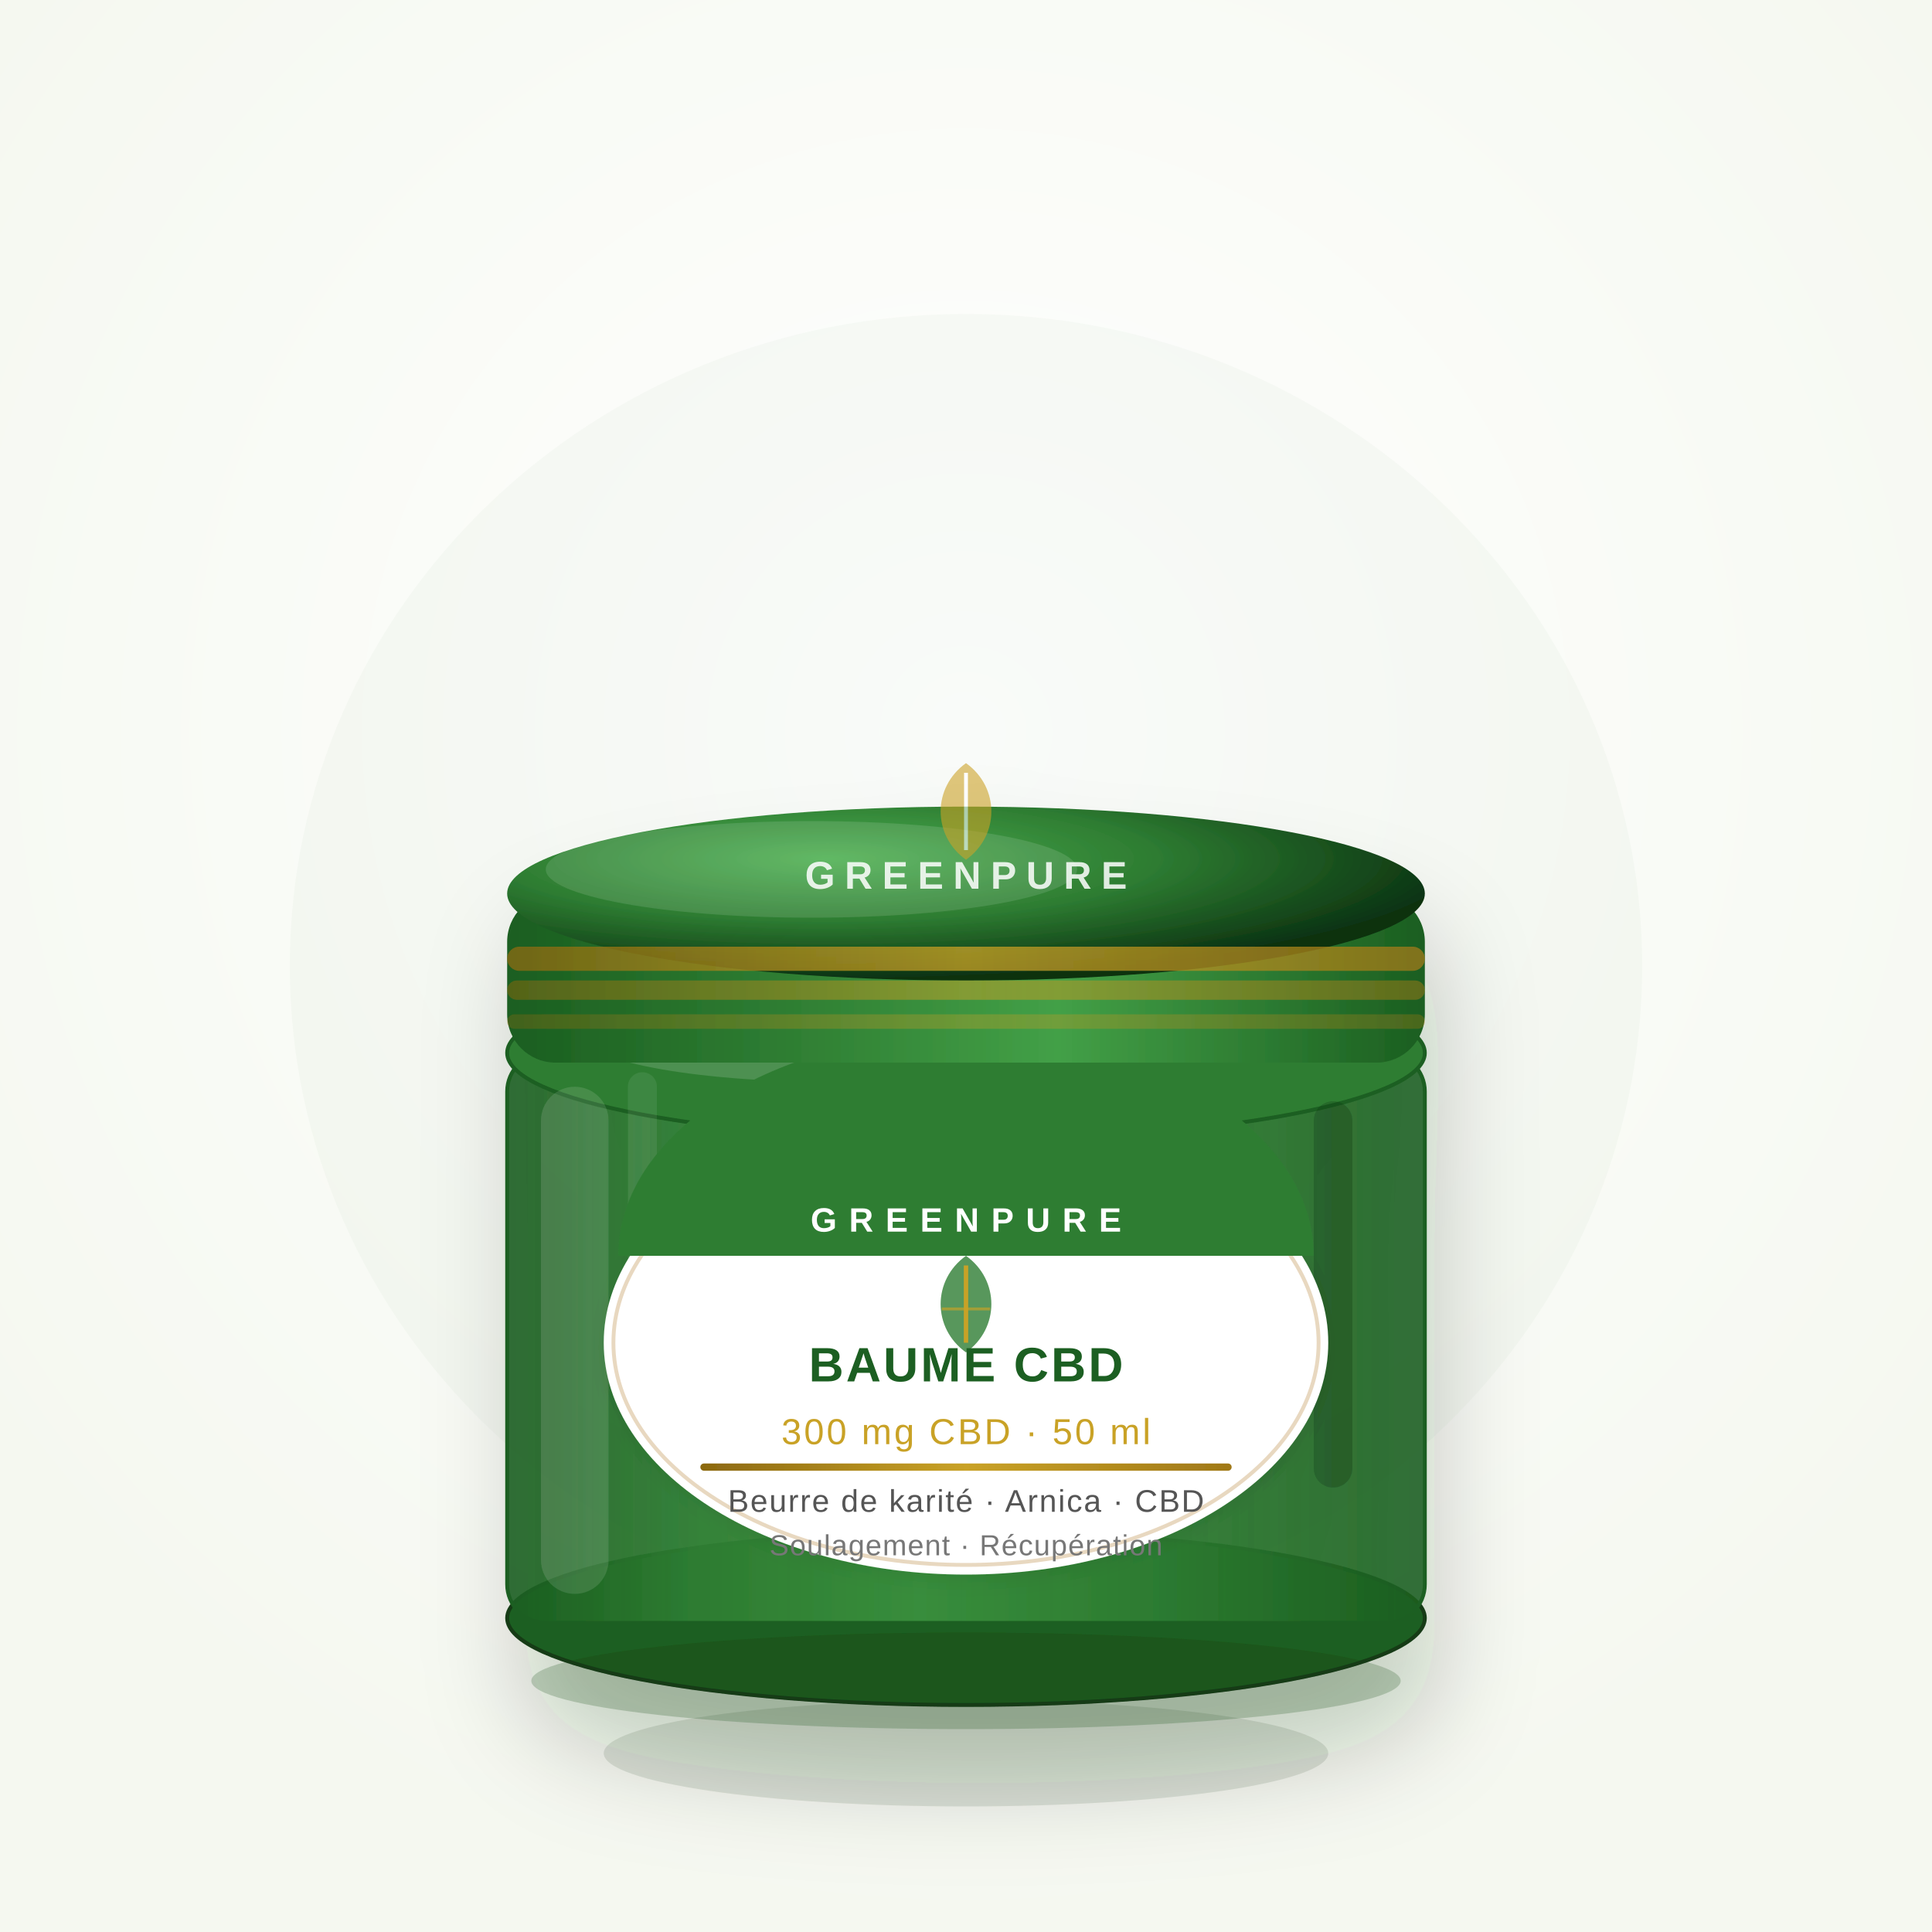
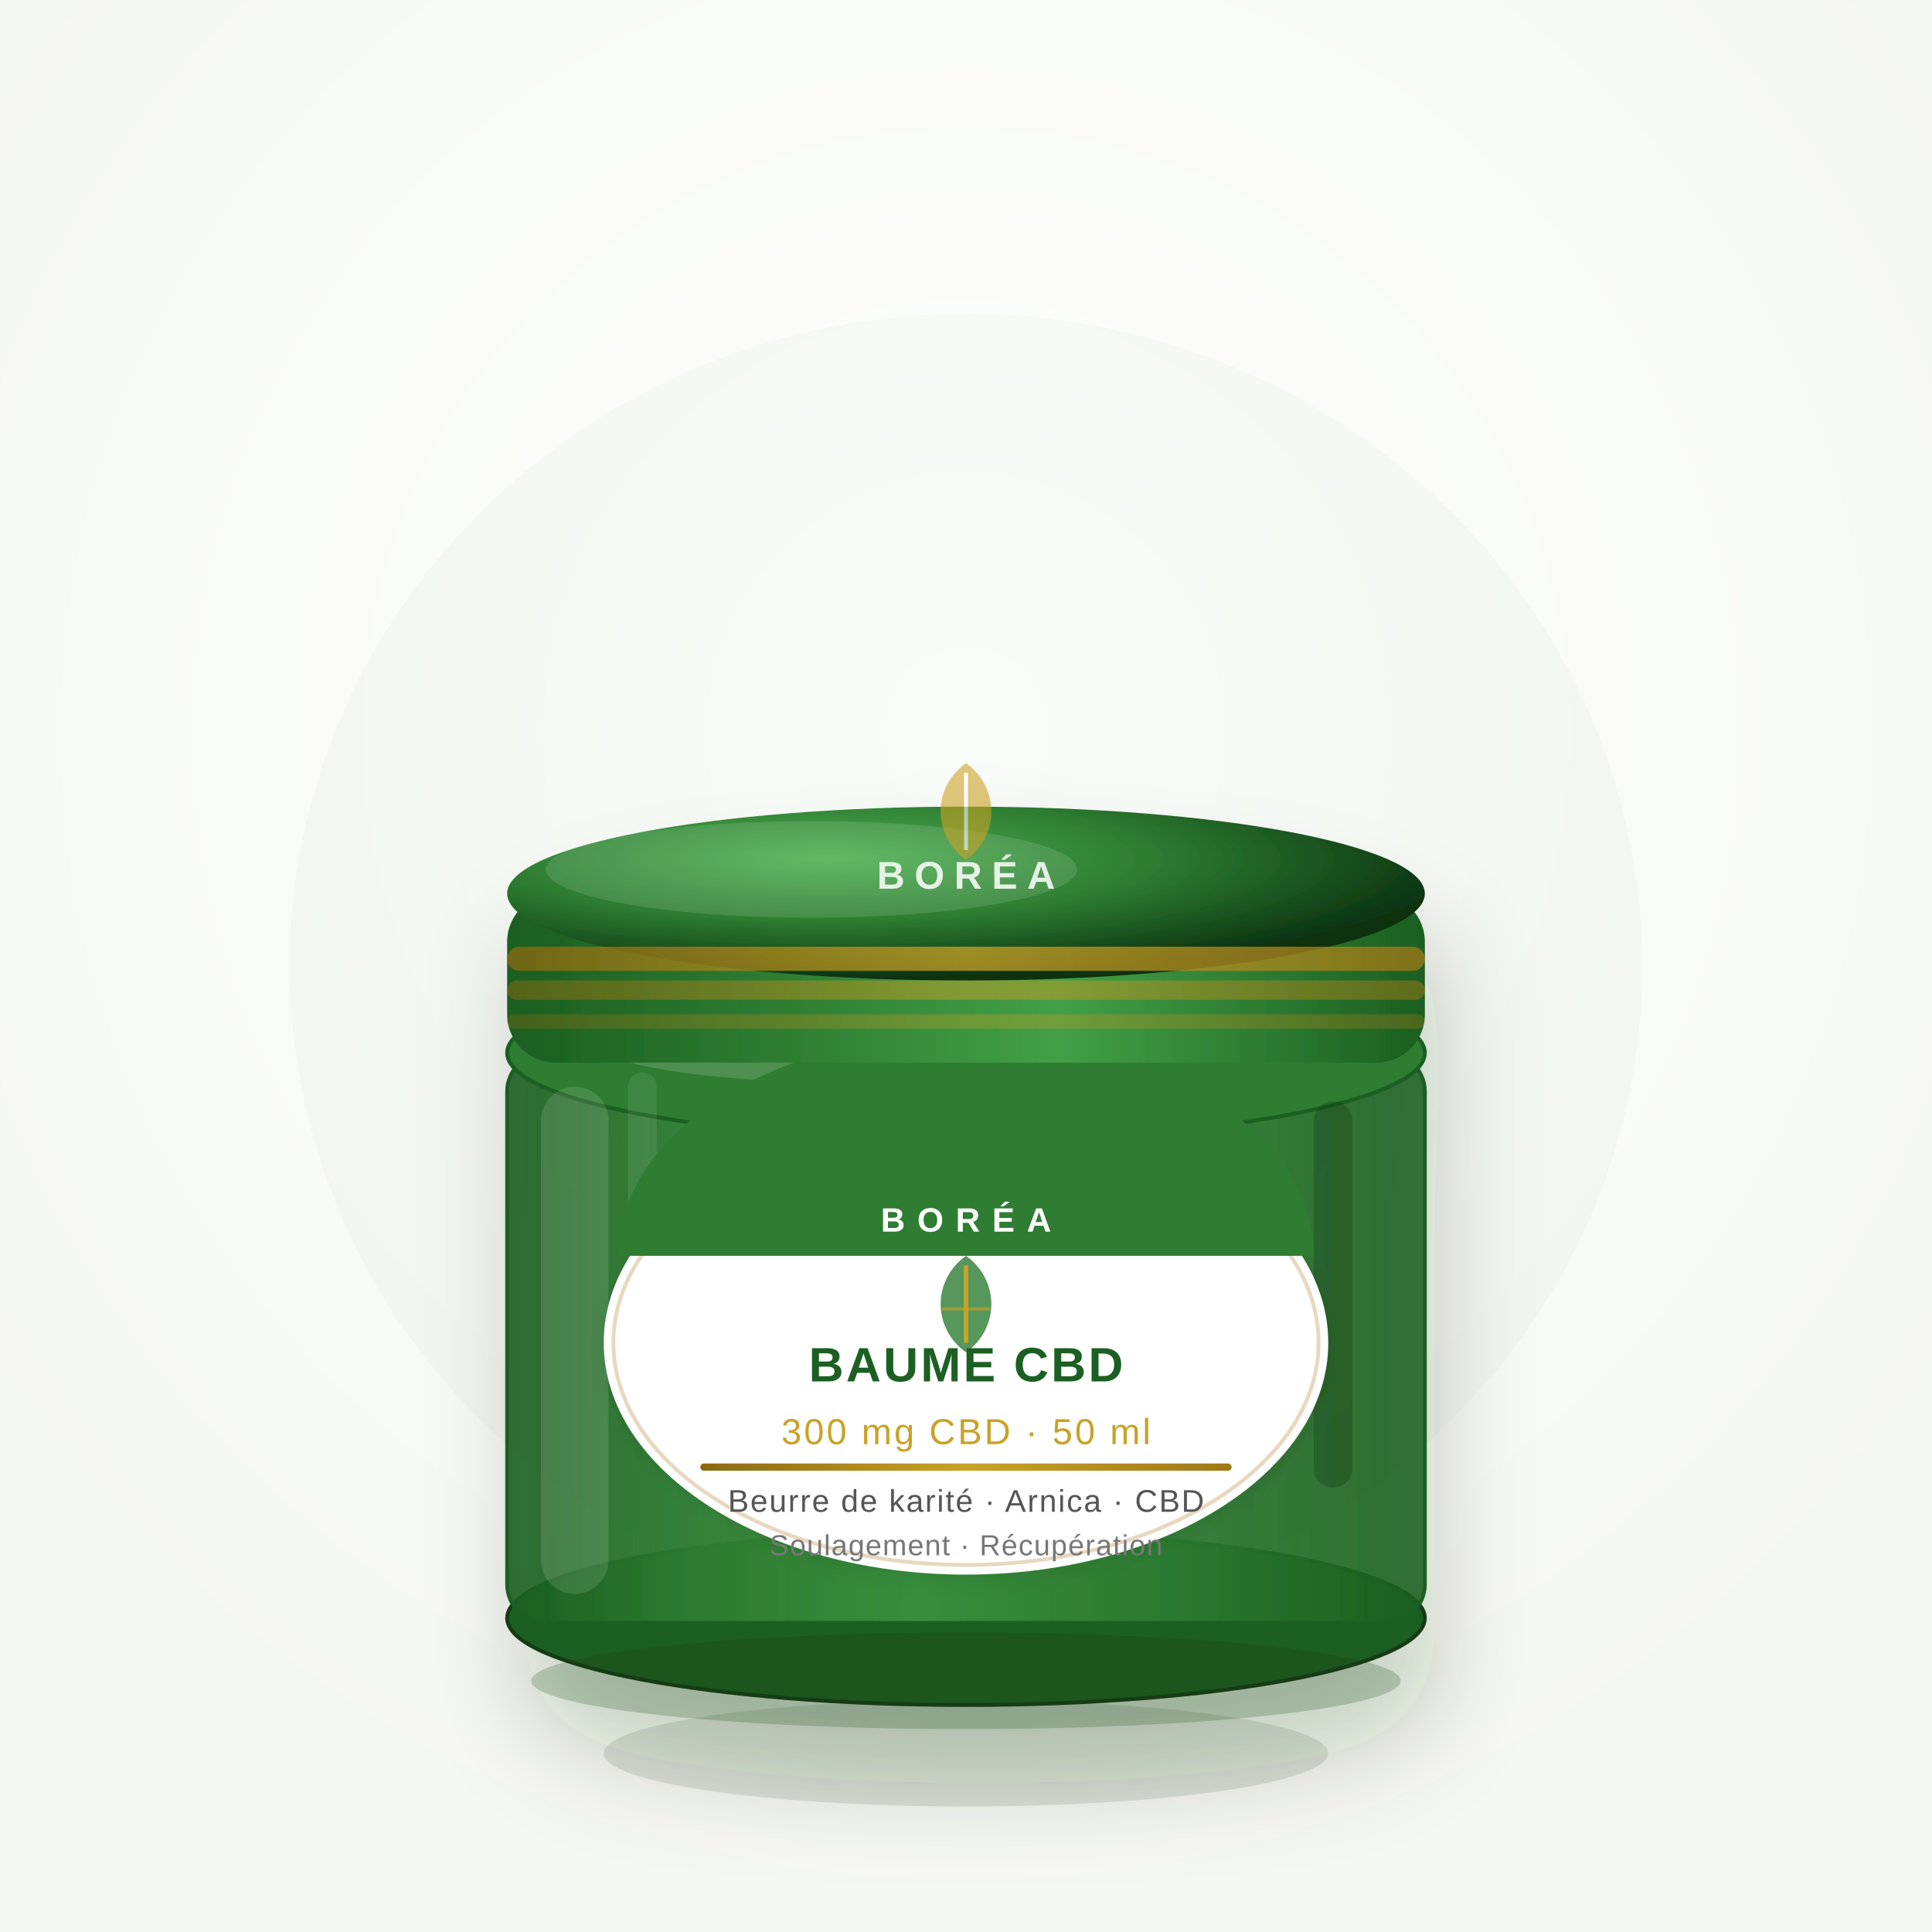
<svg xmlns="http://www.w3.org/2000/svg" viewBox="0 0 400 400" width="400" height="400">
  <defs>
    <radialGradient id="bg-bc" cx="50%" cy="38%" r="62%">
      <stop offset="0%" stop-color="#ffffff" />
      <stop offset="100%" stop-color="#f5f8f0" />
    </radialGradient>
    <linearGradient id="tin-bc" x1="0%" y1="0%" x2="100%" y2="0%">
      <stop offset="0%" stop-color="#1b5e20" stop-opacity="0.9" />
      <stop offset="20%" stop-color="#2e7d32" stop-opacity="0.95" />
      <stop offset="45%" stop-color="#388e3c" stop-opacity="0.98" />
      <stop offset="70%" stop-color="#2e7d32" stop-opacity="0.95" />
      <stop offset="100%" stop-color="#1b5e20" stop-opacity="0.88" />
    </linearGradient>
    <linearGradient id="tin-lid-bc" x1="0%" y1="0%" x2="100%" y2="0%">
      <stop offset="0%" stop-color="#1b5e20" />
      <stop offset="30%" stop-color="#2e7d32" />
      <stop offset="60%" stop-color="#43a047" />
      <stop offset="100%" stop-color="#1b5e20" />
    </linearGradient>
    <radialGradient id="tin-lid-top-bc" cx="35%" cy="30%" r="70%">
      <stop offset="0%" stop-color="#4caf50" />
      <stop offset="50%" stop-color="#2e7d32" />
      <stop offset="100%" stop-color="#0a3010" />
    </radialGradient>
    <radialGradient id="balm-bc" cx="50%" cy="45%" r="55%">
      <stop offset="0%" stop-color="#f0ead0" />
      <stop offset="50%" stop-color="#d4b870" />
      <stop offset="100%" stop-color="#a07830" />
    </radialGradient>
    <linearGradient id="gold-bc" x1="0%" y1="0%" x2="100%" y2="0%">
      <stop offset="0%" stop-color="#8b6810" />
      <stop offset="50%" stop-color="#c9a227" />
      <stop offset="100%" stop-color="#a07818" />
    </linearGradient>
    <filter id="shadow-bc" x="-25%" y="-15%" width="150%" height="145%">
      <feGaussianBlur in="SourceAlpha" stdDeviation="10" result="blur" />
      <feOffset dx="3" dy="15" result="offsetBlur" />
      <feFlood flood-color="#1a3010" flood-opacity="0.20" result="color" />
      <feComposite in="color" in2="offsetBlur" operator="in" result="shadow" />
      <feMerge>
        <feMergeNode in="shadow" />
        <feMergeNode in="SourceGraphic" />
      </feMerge>
    </filter>
    <filter id="label-shadow-bc">
      <feDropShadow dx="0" dy="1" stdDeviation="2" flood-color="#000" flood-opacity="0.08" />
    </filter>
  </defs>
  <rect width="400" height="400" fill="url(#bg-bc)" />
  <ellipse cx="200" cy="200" rx="140" ry="135" fill="#2e7d32" opacity="0.03" />
  <ellipse cx="200" cy="363" rx="75" ry="11" fill="#1a3010" opacity="0.12" />
  <g filter="url(#shadow-bc)">
    <ellipse cx="200" cy="335" rx="95" ry="18" fill="#1b5e20" stroke="#133a15" stroke-width="0.8" />
    <rect x="105" y="218" width="190" height="118" rx="8" fill="url(#tin-bc)" stroke="#1b5e20" stroke-width="0.8" />
    <ellipse cx="200" cy="218" rx="95" ry="18" fill="#2e7d32" stroke="#1b5e20" stroke-width="0.8" />
    <rect x="112" y="225" width="14" height="105" rx="7" fill="white" opacity="0.12" />
    <rect x="130" y="222" width="6" height="60" rx="3" fill="white" opacity="0.08" />
    <rect x="272" y="228" width="8" height="80" rx="4" fill="#0a3010" opacity="0.25" />
    <ellipse cx="172" cy="214" rx="52" ry="10" fill="white" opacity="0.15" />
    <ellipse cx="200" cy="278" rx="75" ry="48" fill="white" filter="url(#label-shadow-bc)" />
    <ellipse cx="200" cy="278" rx="73" ry="46" fill="white" stroke="#e8d8c0" stroke-width="0.8" />
    <path d="M128,260 A72,46 0 0,1 272,260" fill="#2e7d32" />
-     <text x="200" y="255" font-family="'Helvetica Neue', Arial, sans-serif" font-size="7" font-weight="700" fill="white" text-anchor="middle" letter-spacing="2.5">GREENPURE</text>
+     <text x="200" y="255" font-family="'Helvetica Neue', Arial, sans-serif" font-size="7" font-weight="700" fill="white" text-anchor="middle" letter-spacing="2.5">BORÉA</text>
    <g transform="translate(200, 270)">
      <path d="M0,-10 C7,-5 7,5 0,10 C-7,5 -7,-5 0,-10Z" fill="#2e7d32" opacity="0.80" />
      <line x1="0" y1="-8" x2="0" y2="8" stroke="#c9a227" stroke-width="0.9" />
      <line x1="-5" y1="1" x2="5" y2="1" stroke="#c9a227" stroke-width="0.6" opacity="0.65" />
    </g>
    <text x="200" y="286" font-family="'Helvetica Neue', Arial, sans-serif" font-size="10" font-weight="800" fill="#1b5e20" text-anchor="middle" letter-spacing="0.5">BAUME CBD</text>
    <text x="200" y="299" font-family="'Helvetica Neue', Arial, sans-serif" font-size="7.5" fill="#c9a227" text-anchor="middle" letter-spacing="0.5">300 mg CBD · 50 ml</text>
    <rect x="145" y="303" width="110" height="1.5" rx="0.75" fill="url(#gold-bc)" />
    <text x="200" y="313" font-family="'Helvetica Neue', Arial, sans-serif" font-size="6.5" fill="#555555" text-anchor="middle" letter-spacing="0.3">Beurre de karité · Arnica · CBD</text>
    <text x="200" y="322" font-family="'Helvetica Neue', Arial, sans-serif" font-size="6" fill="#777777" text-anchor="middle" letter-spacing="0.2">Soulagement · Récupération</text>
    <rect x="105" y="185" width="190" height="35" rx="10" fill="url(#tin-lid-bc)" />
    <ellipse cx="200" cy="185" rx="95" ry="18" fill="url(#tin-lid-top-bc)" />
    <ellipse cx="168" cy="180" rx="55" ry="10" fill="white" opacity="0.12" />
    <rect x="105" y="196" width="190" height="5" rx="2.5" fill="url(#gold-bc)" opacity="0.75" />
    <rect x="105" y="203" width="190" height="4" rx="2" fill="url(#gold-bc)" opacity="0.5" />
    <rect x="105" y="210" width="190" height="3" rx="1.5" fill="url(#gold-bc)" opacity="0.35" />
-     <text x="200" y="184" font-family="'Helvetica Neue', Arial, sans-serif" font-size="8" font-weight="700" fill="white" text-anchor="middle" letter-spacing="2" opacity="0.85">GREENPURE</text>
+     <text x="200" y="184" font-family="'Helvetica Neue', Arial, sans-serif" font-size="8" font-weight="700" fill="white" text-anchor="middle" letter-spacing="2" opacity="0.85">BORÉA</text>
    <g transform="translate(200, 168)" opacity="0.60">
      <path d="M0,-10 C7,-5 7,5 0,10 C-7,5 -7,-5 0,-10Z" fill="#c9a227" />
      <line x1="0" y1="-8" x2="0" y2="8" stroke="white" stroke-width="0.8" />
    </g>
    <ellipse cx="200" cy="348" rx="90" ry="10" fill="#133a15" opacity="0.20" />
  </g>
</svg>
